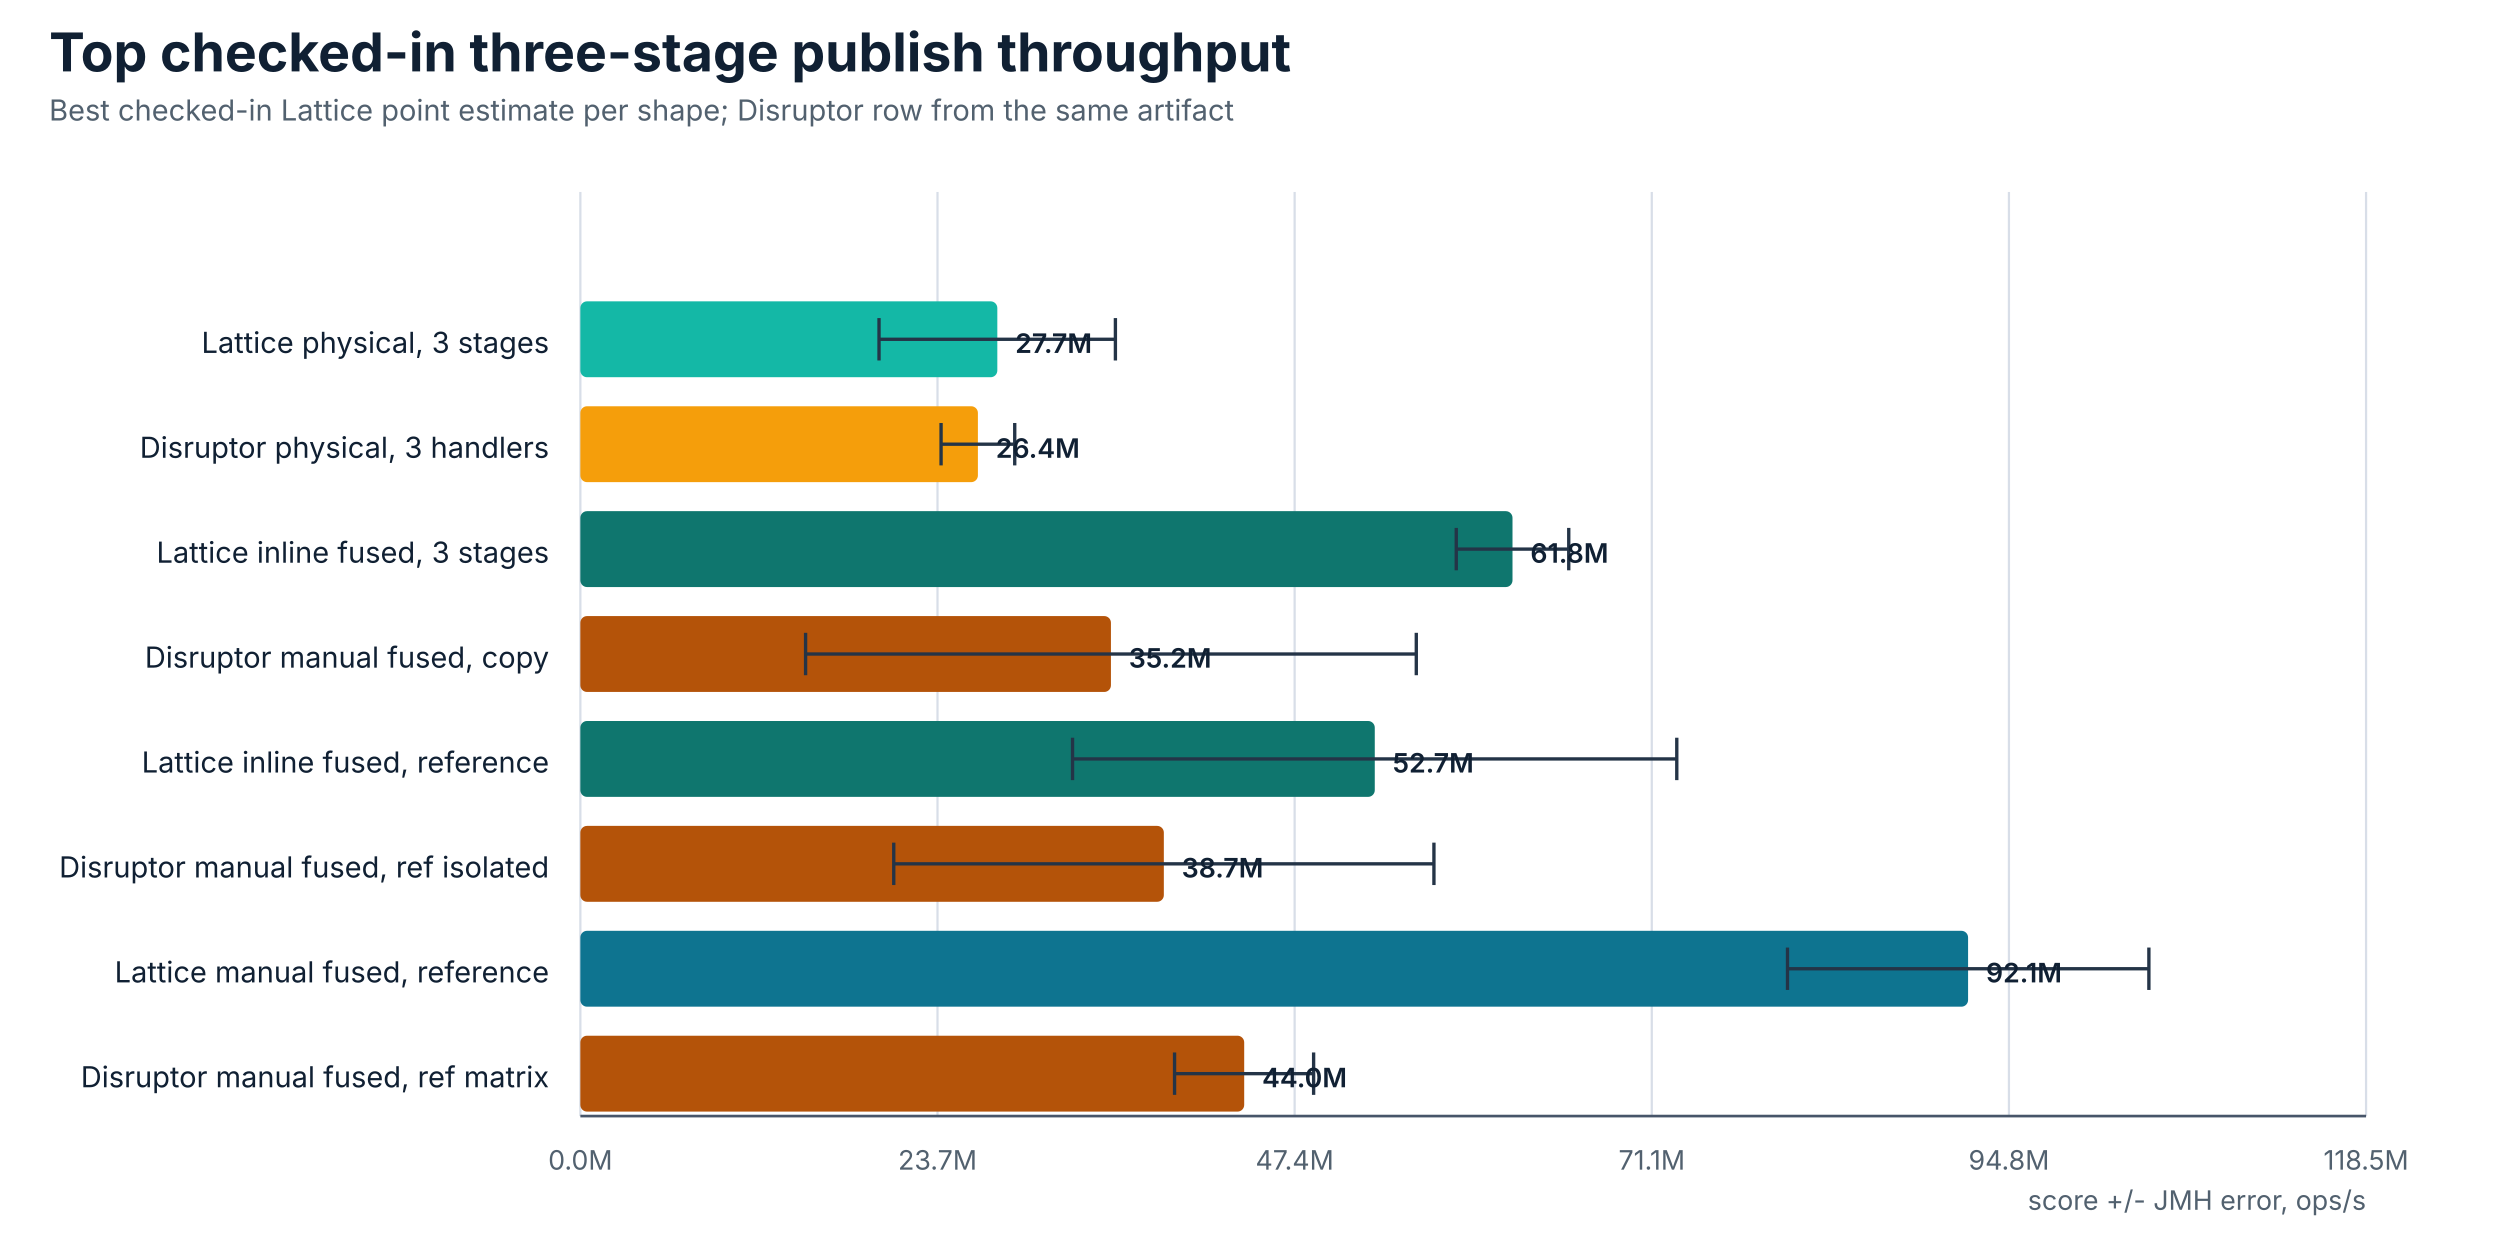
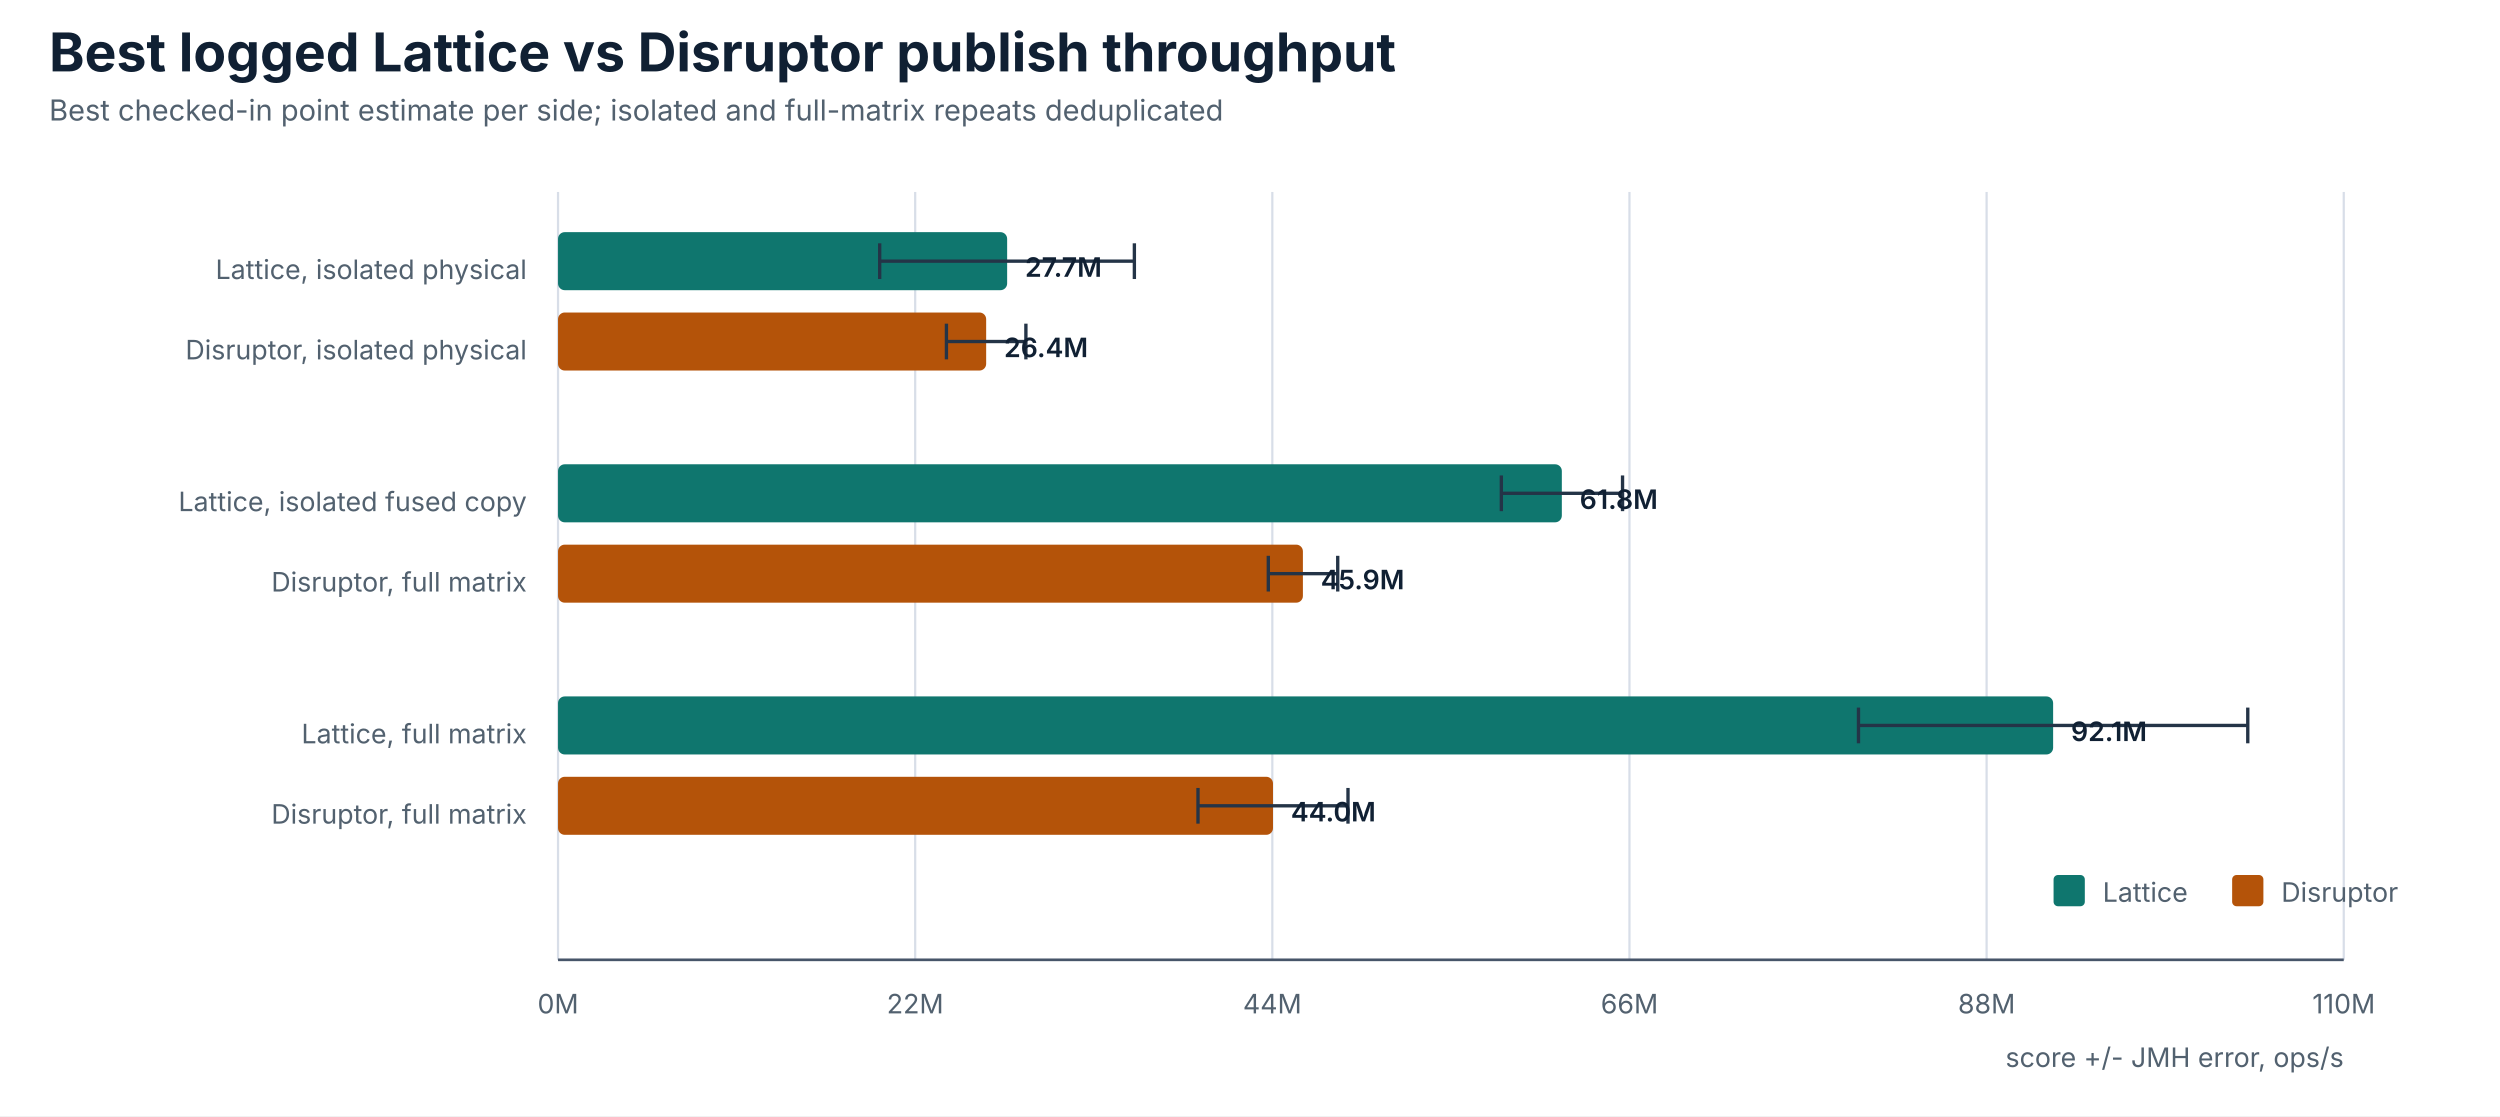
- <svg xmlns="http://www.w3.org/2000/svg" width="1120" height="560" viewBox="0 0 1120 560">
-   <style>text{font-family:Inter,Segoe UI,Arial,sans-serif;fill:#102033}.title{font-size:24px;font-weight:700}.sub{font-size:13px;fill:#52616f}.axis{font-size:12px;fill:#52616f}.label{font-size:13px}.value{font-size:12px;font-weight:600}.grid{stroke:#d8dee8;stroke-width:1}.axisline{stroke:#475569;stroke-width:1.2}.err{stroke:#243447;stroke-width:1.5}</style>
-   <rect width="1120" height="560" fill="white" />
-   <text class="title" x="22" y="32">Top checked-in three-stage publish throughput</text>
-   <text class="sub" x="22" y="54">Best checked-in Lattice point estimate per shape; Disruptor row from the same artifact</text>
-   <line class="grid" x1="260.0" y1="86" x2="260.0" y2="500" />
-   <text class="axis" x="260.0" y="524" text-anchor="middle">0.0M</text>
-   <line class="grid" x1="420.0" y1="86" x2="420.0" y2="500" />
-   <text class="axis" x="420.0" y="524" text-anchor="middle">23.7M</text>
-   <line class="grid" x1="580.0" y1="86" x2="580.0" y2="500" />
-   <text class="axis" x="580.0" y="524" text-anchor="middle">47.4M</text>
-   <line class="grid" x1="740.0" y1="86" x2="740.0" y2="500" />
-   <text class="axis" x="740.0" y="524" text-anchor="middle">71.1M</text>
-   <line class="grid" x1="900.0" y1="86" x2="900.0" y2="500" />
-   <text class="axis" x="900.0" y="524" text-anchor="middle">94.8M</text>
-   <line class="grid" x1="1060.0" y1="86" x2="1060.0" y2="500" />
-   <text class="axis" x="1060.0" y="524" text-anchor="middle">118.5M</text>
-   <line class="axisline" x1="260" y1="500" x2="1060" y2="500" />
-   <text class="label" x="246" y="158.1" text-anchor="end">Lattice physical, 3 stages</text>
-   <rect x="260" y="135.0" width="186.8" height="34.0" rx="3" fill="#14b8a6" />
-   <line class="err" x1="393.8" y1="152.0" x2="499.7" y2="152.0" />
-   <line class="err" x1="393.8" y1="142.5" x2="393.8" y2="161.5" />
-   <line class="err" x1="499.7" y1="142.5" x2="499.7" y2="161.5" />
-   <text class="value" x="454.8" y="158.1" text-anchor="start">27.7M</text>
-   <text class="label" x="246" y="205.1" text-anchor="end">Disruptor physical, 3 handlers</text>
-   <rect x="260" y="182.0" width="178.1" height="34.0" rx="3" fill="#f59e0b" />
-   <line class="err" x1="421.6" y1="199.0" x2="454.6" y2="199.0" />
-   <line class="err" x1="421.6" y1="189.5" x2="421.6" y2="208.5" />
-   <line class="err" x1="454.6" y1="189.5" x2="454.6" y2="208.5" />
-   <text class="value" x="446.1" y="205.1" text-anchor="start">26.4M</text>
-   <text class="label" x="246" y="252.1" text-anchor="end">Lattice inline fused, 3 stages</text>
-   <rect x="260" y="229.0" width="417.6" height="34.0" rx="3" fill="#0f766e" />
-   <line class="err" x1="652.4" y1="246.0" x2="702.8" y2="246.0" />
-   <line class="err" x1="652.4" y1="236.5" x2="652.4" y2="255.5" />
-   <line class="err" x1="702.8" y1="236.5" x2="702.8" y2="255.5" />
-   <text class="value" x="685.6" y="252.1" text-anchor="start">61.8M</text>
-   <text class="label" x="246" y="299.1" text-anchor="end">Disruptor manual fused, copy</text>
-   <rect x="260" y="276.0" width="237.7" height="34.0" rx="3" fill="#b45309" />
-   <line class="err" x1="360.9" y1="293.0" x2="634.5" y2="293.0" />
-   <line class="err" x1="360.9" y1="283.5" x2="360.9" y2="302.5" />
-   <line class="err" x1="634.5" y1="283.5" x2="634.5" y2="302.5" />
-   <text class="value" x="505.7" y="299.1" text-anchor="start">35.2M</text>
-   <text class="label" x="246" y="346.1" text-anchor="end">Lattice inline fused, reference</text>
-   <rect x="260" y="323.0" width="355.9" height="34.0" rx="3" fill="#0f766e" />
-   <line class="err" x1="480.5" y1="340.0" x2="751.2" y2="340.0" />
-   <line class="err" x1="480.5" y1="330.5" x2="480.5" y2="349.5" />
-   <line class="err" x1="751.2" y1="330.5" x2="751.2" y2="349.5" />
-   <text class="value" x="623.9" y="346.1" text-anchor="start">52.7M</text>
-   <text class="label" x="246" y="393.1" text-anchor="end">Disruptor manual fused, ref isolated</text>
-   <rect x="260" y="370.0" width="261.4" height="34.0" rx="3" fill="#b45309" />
-   <line class="err" x1="400.4" y1="387.0" x2="642.4" y2="387.0" />
-   <line class="err" x1="400.4" y1="377.5" x2="400.4" y2="396.5" />
-   <line class="err" x1="642.4" y1="377.5" x2="642.4" y2="396.5" />
-   <text class="value" x="529.4" y="393.1" text-anchor="start">38.7M</text>
-   <text class="label" x="246" y="440.1" text-anchor="end">Lattice manual fused, reference</text>
-   <rect x="260" y="417.0" width="621.7" height="34.0" rx="3" fill="#0e7490" />
-   <line class="err" x1="800.8" y1="434.0" x2="962.7" y2="434.0" />
-   <line class="err" x1="800.8" y1="424.5" x2="800.8" y2="443.5" />
-   <line class="err" x1="962.7" y1="424.5" x2="962.7" y2="443.5" />
-   <text class="value" x="889.7" y="440.1" text-anchor="start">92.1M</text>
-   <text class="label" x="246" y="487.1" text-anchor="end">Disruptor manual fused, ref matrix</text>
-   <rect x="260" y="464.0" width="297.4" height="34.0" rx="3" fill="#b45309" />
-   <line class="err" x1="526.2" y1="481.0" x2="588.5" y2="481.0" />
-   <line class="err" x1="526.2" y1="471.5" x2="526.2" y2="490.5" />
-   <line class="err" x1="588.5" y1="471.5" x2="588.5" y2="490.5" />
-   <text class="value" x="565.4" y="487.1" text-anchor="start">44.0M</text>
-   <text class="axis" x="1060" y="542" text-anchor="end">score +/- JMH error, ops/s</text>
+ <svg xmlns="http://www.w3.org/2000/svg" width="1120" height="500" viewBox="0 0 1120 500">
+   <style>text{font-family:Inter,Segoe UI,Arial,sans-serif;fill:#102033}.title{font-size:24px;font-weight:700}.sub{font-size:13px;fill:#52616f}.axis{font-size:12px;fill:#52616f}.label{font-size:12px;fill:#52616f}.value{font-size:12px;font-weight:600}.grid{stroke:#d8dee8;stroke-width:1}.axisline{stroke:#475569;stroke-width:1.2}.err{stroke:#243447;stroke-width:1.5}</style>
+   <rect width="1120" height="500" fill="white" />
+   <text class="title" x="22" y="32">Best logged Lattice vs Disruptor publish throughput</text>
+   <text class="sub" x="22" y="54">Best checked-in point estimate per side; isolated and full-matrix repeats deduplicated</text>
+   <line class="grid" x1="250" y1="86" x2="250" y2="430" />
+   <text class="axis" x="250" y="454" text-anchor="middle">0M</text>
+   <line class="grid" x1="410" y1="86" x2="410" y2="430" />
+   <text class="axis" x="410" y="454" text-anchor="middle">22M</text>
+   <line class="grid" x1="570" y1="86" x2="570" y2="430" />
+   <text class="axis" x="570" y="454" text-anchor="middle">44M</text>
+   <line class="grid" x1="730" y1="86" x2="730" y2="430" />
+   <text class="axis" x="730" y="454" text-anchor="middle">66M</text>
+   <line class="grid" x1="890" y1="86" x2="890" y2="430" />
+   <text class="axis" x="890" y="454" text-anchor="middle">88M</text>
+   <line class="grid" x1="1050" y1="86" x2="1050" y2="430" />
+   <text class="axis" x="1050" y="454" text-anchor="middle">110M</text>
+   <line class="axisline" x1="250" y1="430" x2="1050" y2="430" />
+   <text class="label" x="236" y="125" text-anchor="end">Lattice, isolated physical</text>
+   <rect x="250" y="104" width="201.2" height="26" rx="3" fill="#0f766e" />
+   <line class="err" x1="394.1" y1="117" x2="508.2" y2="117" />
+   <line class="err" x1="394.1" y1="109" x2="394.1" y2="125" />
+   <line class="err" x1="508.2" y1="109" x2="508.2" y2="125" />
+   <text class="value" x="459.2" y="124">27.7M</text>
+   <text class="label" x="236" y="161" text-anchor="end">Disruptor, isolated physical</text>
+   <rect x="250" y="140" width="191.8" height="26" rx="3" fill="#b45309" />
+   <line class="err" x1="424.0" y1="153" x2="459.6" y2="153" />
+   <line class="err" x1="424.0" y1="145" x2="424.0" y2="161" />
+   <line class="err" x1="459.6" y1="145" x2="459.6" y2="161" />
+   <text class="value" x="449.8" y="160">26.4M</text>
+   <text class="label" x="236" y="229" text-anchor="end">Lattice, isolated fused copy</text>
+   <rect x="250" y="208" width="449.7" height="26" rx="3" fill="#0f766e" />
+   <line class="err" x1="672.6" y1="221" x2="726.9" y2="221" />
+   <line class="err" x1="672.6" y1="213" x2="672.6" y2="229" />
+   <line class="err" x1="726.9" y1="213" x2="726.9" y2="229" />
+   <text class="value" x="707.7" y="228">61.8M</text>
+   <text class="label" x="236" y="265" text-anchor="end">Disruptor, full matrix</text>
+   <rect x="250" y="244" width="333.7" height="26" rx="3" fill="#b45309" />
+   <line class="err" x1="568.2" y1="257" x2="599.3" y2="257" />
+   <line class="err" x1="568.2" y1="249" x2="568.2" y2="265" />
+   <line class="err" x1="599.3" y1="249" x2="599.3" y2="265" />
+   <text class="value" x="591.7" y="264">45.9M</text>
+   <text class="label" x="236" y="333" text-anchor="end">Lattice, full matrix</text>
+   <rect x="250" y="312" width="669.8" height="26" rx="3" fill="#0f766e" />
+   <line class="err" x1="832.6" y1="325" x2="1007.0" y2="325" />
+   <line class="err" x1="832.6" y1="317" x2="832.6" y2="333" />
+   <line class="err" x1="1007.0" y1="317" x2="1007.0" y2="333" />
+   <text class="value" x="927.8" y="332">92.1M</text>
+   <text class="label" x="236" y="369" text-anchor="end">Disruptor, full matrix</text>
+   <rect x="250" y="348" width="320.3" height="26" rx="3" fill="#b45309" />
+   <line class="err" x1="536.7" y1="361" x2="603.9" y2="361" />
+   <line class="err" x1="536.7" y1="353" x2="536.7" y2="369" />
+   <line class="err" x1="603.9" y1="353" x2="603.9" y2="369" />
+   <text class="value" x="578.3" y="368">44.0M</text>
+   <rect x="920" y="392" width="14" height="14" rx="2" fill="#0f766e" />
+   <text class="axis" x="942" y="404">Lattice</text>
+   <rect x="1000" y="392" width="14" height="14" rx="2" fill="#b45309" />
+   <text class="axis" x="1022" y="404">Disruptor</text>
+   <text class="axis" x="1050" y="478" text-anchor="end">score +/- JMH error, ops/s</text>
</svg>
